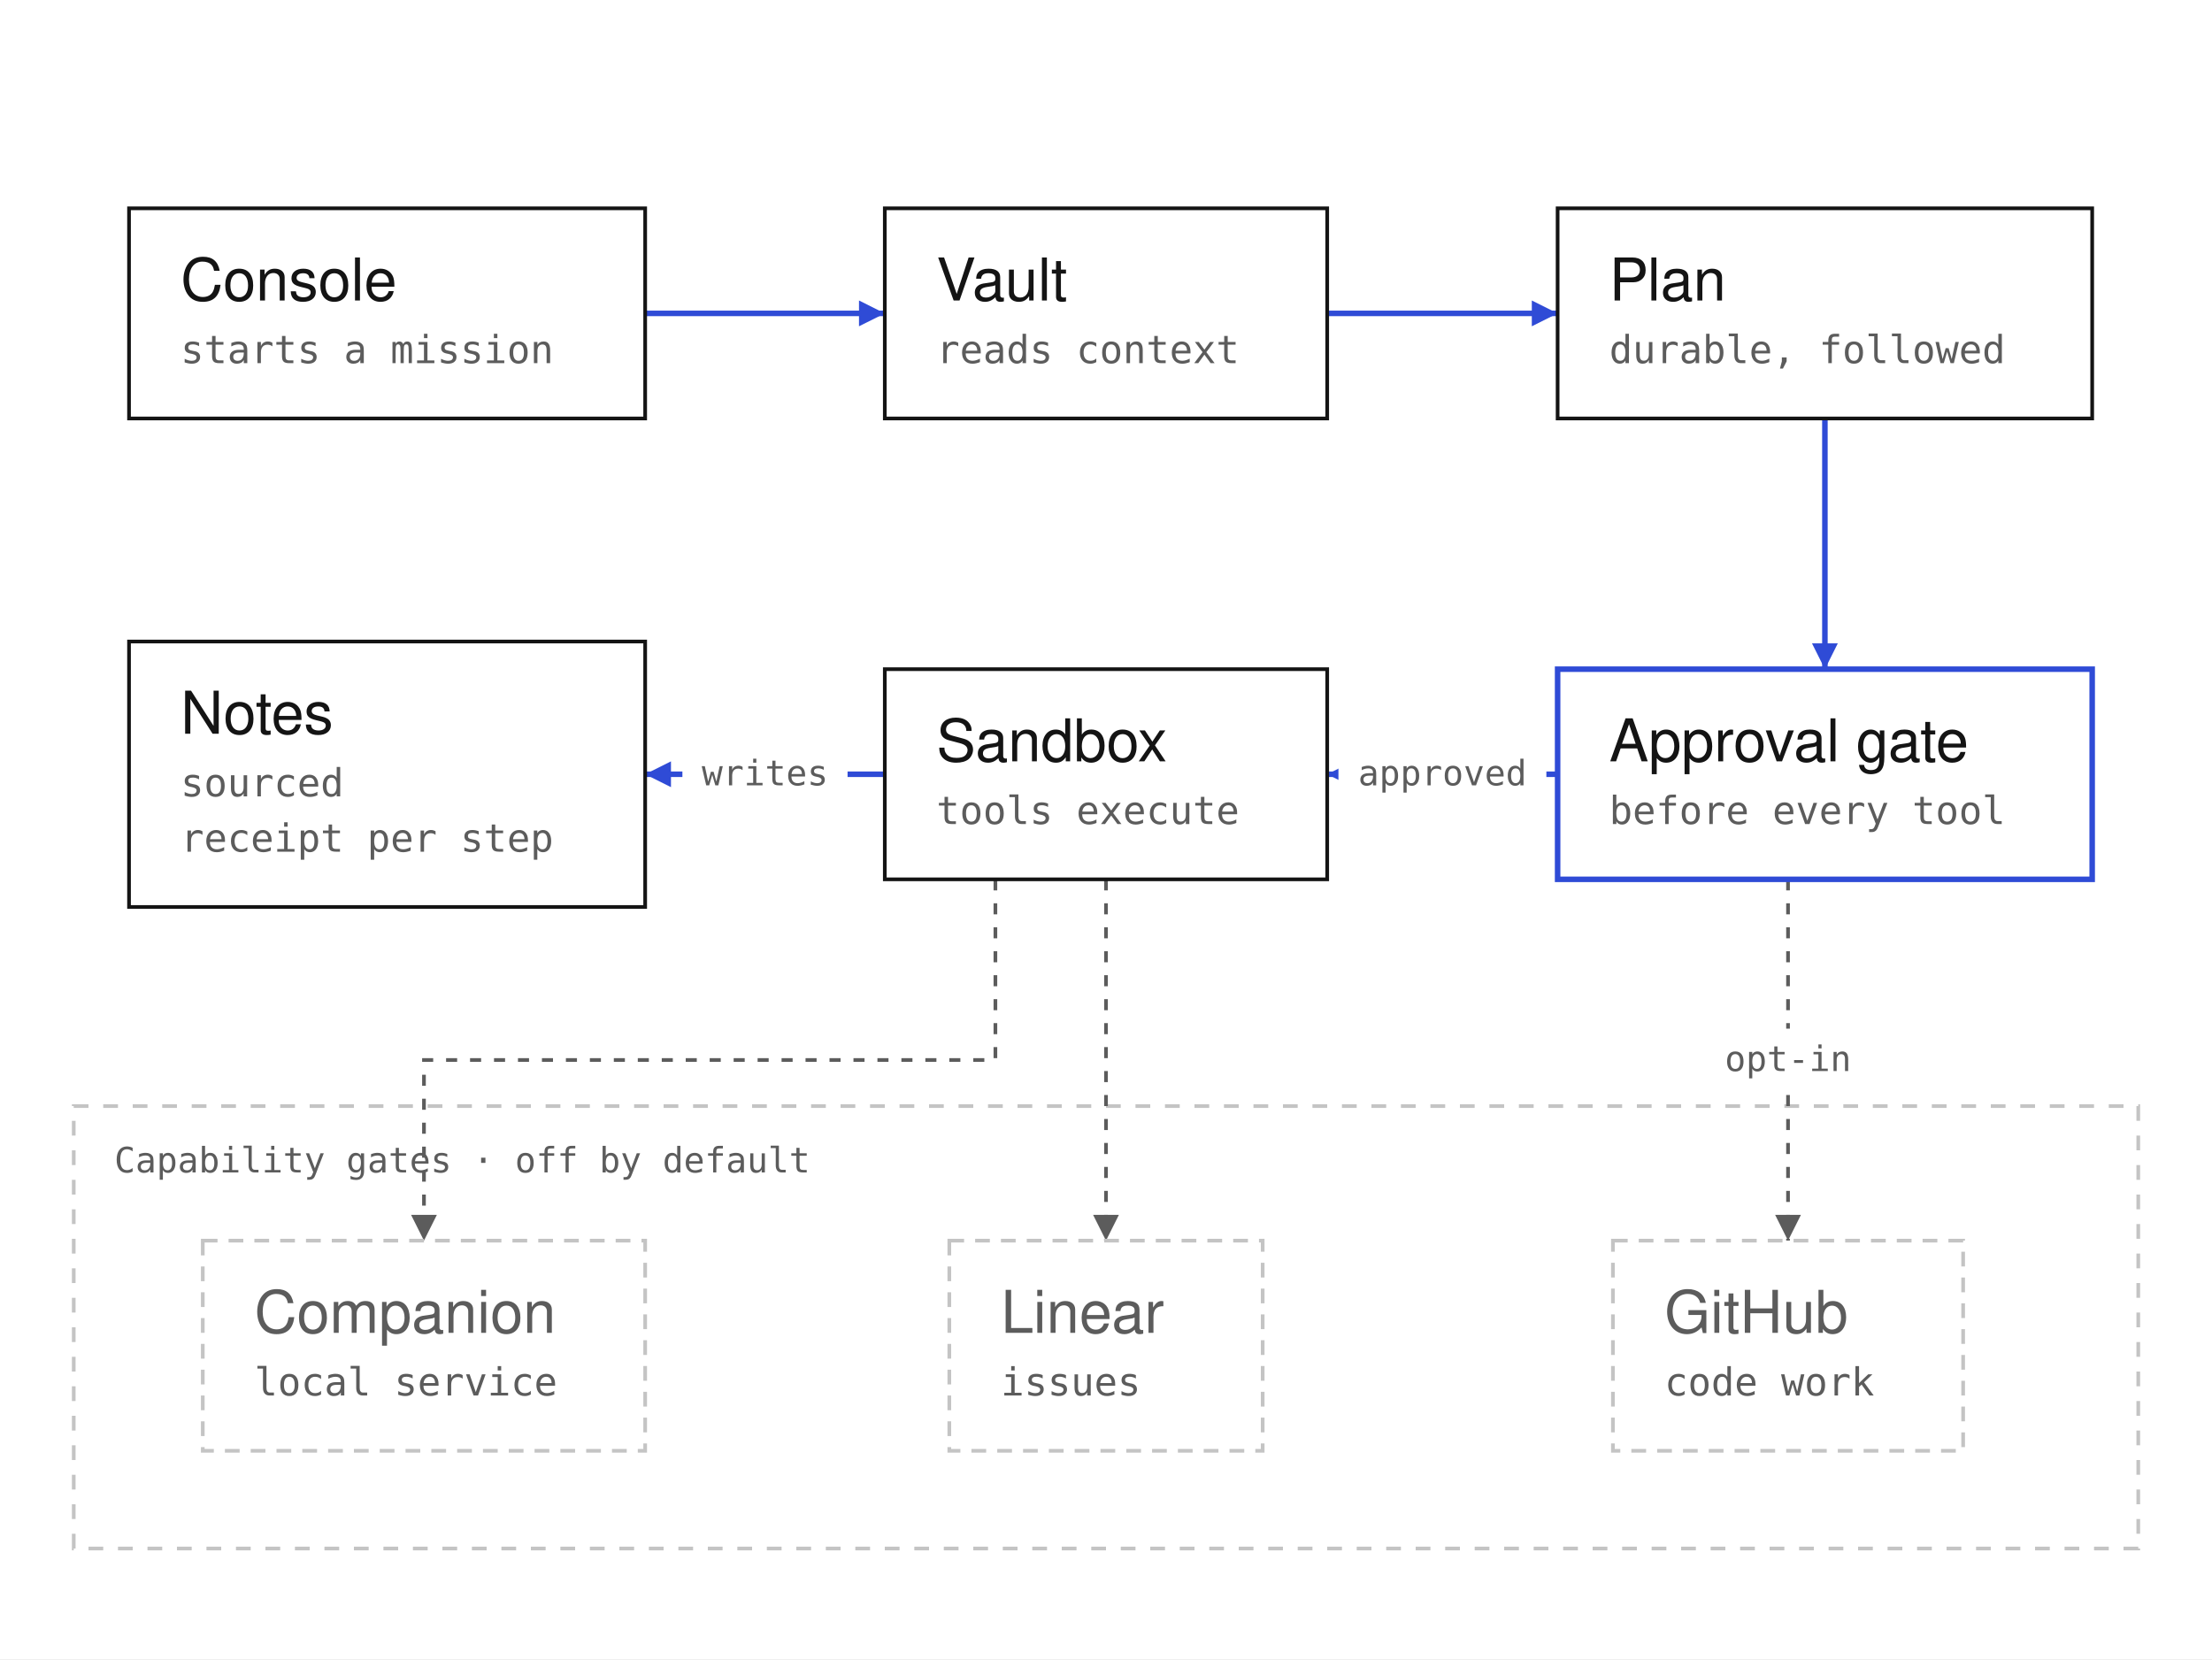
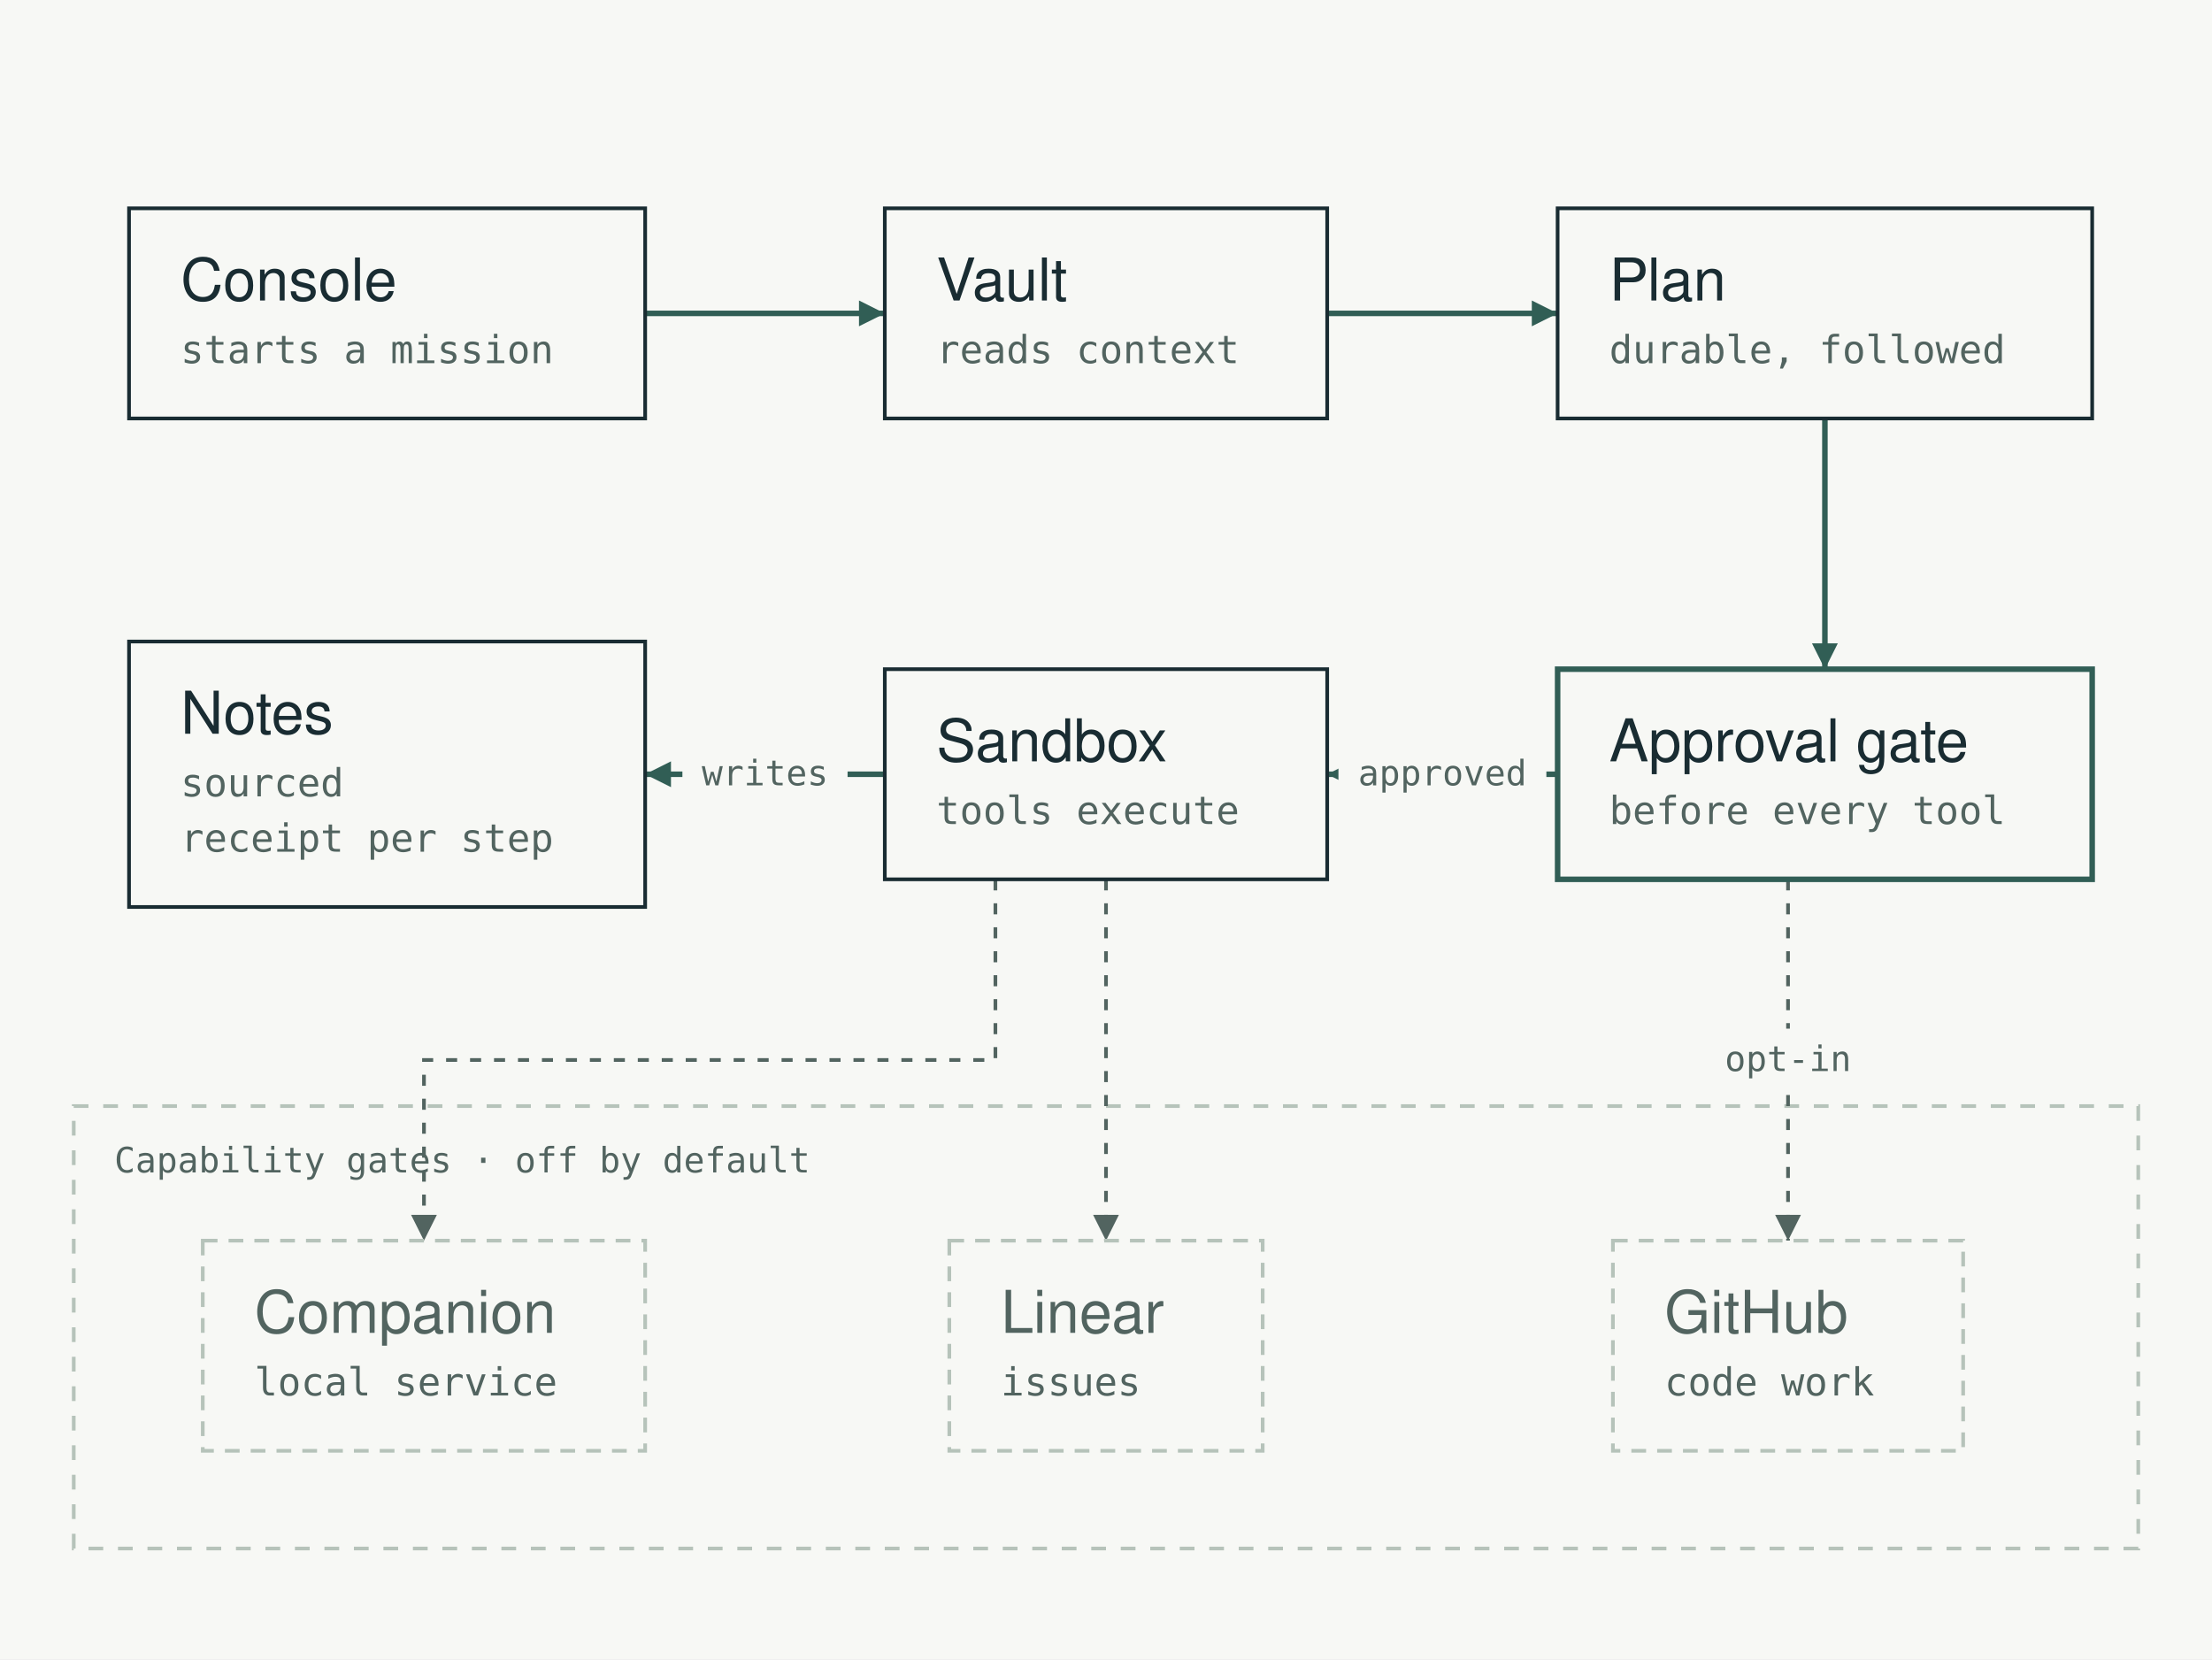
<svg xmlns="http://www.w3.org/2000/svg" viewBox="0 0 1200 900" role="img" aria-labelledby="obsidian-research-agent-title obsidian-research-agent-desc">
-   <rect width="1200" height="900" fill="#ffffff" />
-   <rect x="40" y="600" width="1120" height="240" fill="none" stroke="#c4c4c4" stroke-width="2" stroke-dasharray="8 8" />
-   <text x="62" y="636" fill="#5c5c5c" font-family="ui-monospace, Menlo, Consolas, monospace" font-size="19">Capability gates · off by default</text>
-   <path d="M 350 170 L 480 170" fill="none" stroke="#2f4bd6" stroke-width="3" />
-   <path d="M 480 170 L 466 177 L 466 163 Z" fill="#2f4bd6" />
-   <path d="M 720 170 L 845 170" fill="none" stroke="#2f4bd6" stroke-width="3" />
-   <path d="M 845 170 L 831 177 L 831 163 Z" fill="#2f4bd6" />
-   <path d="M 990 227 L 990 363" fill="none" stroke="#2f4bd6" stroke-width="3" />
-   <path d="M 990 363 L 983 349 L 997 349 Z" fill="#2f4bd6" />
-   <path d="M 845 420 L 720 420" fill="none" stroke="#2f4bd6" stroke-width="3" />
-   <path d="M 720 420 L 734 413 L 734 427 Z" fill="#2f4bd6" />
-   <rect x="726.1" y="403" width="112.8" height="34" fill="#ffffff" />
-   <text x="782.5" y="426" text-anchor="middle" fill="#5c5c5c" font-family="ui-monospace, Menlo, Consolas, monospace" font-size="19">approved</text>
-   <path d="M 480 420 L 350 420" fill="none" stroke="#2f4bd6" stroke-width="3" />
-   <path d="M 350 420 L 364 413 L 364 427 Z" fill="#2f4bd6" />
-   <rect x="370.2" y="403" width="89.6" height="34" fill="#ffffff" />
-   <text x="415" y="426" text-anchor="middle" fill="#5c5c5c" font-family="ui-monospace, Menlo, Consolas, monospace" font-size="19">writes</text>
-   <path d="M 970 477 L 970 673" fill="none" stroke="#5c5c5c" stroke-width="2" stroke-dasharray="6 7" />
-   <path d="M 970 673 L 963 659 L 977 659 Z" fill="#5c5c5c" />
-   <rect x="925.2" y="558" width="89.6" height="34" fill="#ffffff" />
-   <text x="970" y="581" text-anchor="middle" fill="#5c5c5c" font-family="ui-monospace, Menlo, Consolas, monospace" font-size="19">opt-in</text>
-   <path d="M 600 477 L 600 673" fill="none" stroke="#5c5c5c" stroke-width="2" stroke-dasharray="6 7" />
-   <path d="M 600 673 L 593 659 L 607 659 Z" fill="#5c5c5c" />
-   <path d="M 540 477 L 540 575 L 230 575 L 230 673" fill="none" stroke="#5c5c5c" stroke-width="2" stroke-dasharray="6 7" />
-   <path d="M 230 673 L 223 659 L 237 659 Z" fill="#5c5c5c" />
-   <rect x="70" y="113" width="280" height="114" fill="#ffffff" stroke="#141414" stroke-width="2" />
-   <text x="98" y="163" fill="#141414" font-family="'Helvetica Neue', Helvetica, Arial, sans-serif" font-size="32" font-weight="500">Console</text>
-   <text x="98" y="197" fill="#5c5c5c" font-family="ui-monospace, Menlo, Consolas, monospace" font-size="21">starts a mission</text>
-   <rect x="480" y="113" width="240" height="114" fill="#ffffff" stroke="#141414" stroke-width="2" />
-   <text x="508" y="163" fill="#141414" font-family="'Helvetica Neue', Helvetica, Arial, sans-serif" font-size="32" font-weight="500">Vault</text>
-   <text x="508" y="197" fill="#5c5c5c" font-family="ui-monospace, Menlo, Consolas, monospace" font-size="21">reads context</text>
-   <rect x="845" y="113" width="290" height="114" fill="#ffffff" stroke="#141414" stroke-width="2" />
-   <text x="873" y="163" fill="#141414" font-family="'Helvetica Neue', Helvetica, Arial, sans-serif" font-size="32" font-weight="500">Plan</text>
-   <text x="873" y="197" fill="#5c5c5c" font-family="ui-monospace, Menlo, Consolas, monospace" font-size="21">durable, followed</text>
-   <rect x="845" y="363" width="290" height="114" fill="#ffffff" stroke="#2f4bd6" stroke-width="3" />
-   <text x="873" y="413" fill="#141414" font-family="'Helvetica Neue', Helvetica, Arial, sans-serif" font-size="32" font-weight="500">Approval gate</text>
-   <text x="873" y="447" fill="#5c5c5c" font-family="ui-monospace, Menlo, Consolas, monospace" font-size="21">before every tool</text>
-   <rect x="480" y="363" width="240" height="114" fill="#ffffff" stroke="#141414" stroke-width="2" />
-   <text x="508" y="413" fill="#141414" font-family="'Helvetica Neue', Helvetica, Arial, sans-serif" font-size="32" font-weight="500">Sandbox</text>
-   <text x="508" y="447" fill="#5c5c5c" font-family="ui-monospace, Menlo, Consolas, monospace" font-size="21">tools execute</text>
-   <rect x="70" y="348" width="280" height="144" fill="#ffffff" stroke="#141414" stroke-width="2" />
-   <text x="98" y="398" fill="#141414" font-family="'Helvetica Neue', Helvetica, Arial, sans-serif" font-size="32" font-weight="500">Notes</text>
-   <text x="98" y="432" fill="#5c5c5c" font-family="ui-monospace, Menlo, Consolas, monospace" font-size="21">sourced</text>
-   <text x="98" y="462" fill="#5c5c5c" font-family="ui-monospace, Menlo, Consolas, monospace" font-size="21">receipt per step</text>
-   <rect x="110" y="673" width="240" height="114" fill="#ffffff" stroke="#c4c4c4" stroke-width="2" stroke-dasharray="8 6" />
-   <text x="138" y="723" fill="#5c5c5c" font-family="'Helvetica Neue', Helvetica, Arial, sans-serif" font-size="32" font-weight="500">Companion</text>
-   <text x="138" y="757" fill="#5c5c5c" font-family="ui-monospace, Menlo, Consolas, monospace" font-size="21">local service</text>
-   <rect x="515" y="673" width="170" height="114" fill="#ffffff" stroke="#c4c4c4" stroke-width="2" stroke-dasharray="8 6" />
-   <text x="543" y="723" fill="#5c5c5c" font-family="'Helvetica Neue', Helvetica, Arial, sans-serif" font-size="32" font-weight="500">Linear</text>
-   <text x="543" y="757" fill="#5c5c5c" font-family="ui-monospace, Menlo, Consolas, monospace" font-size="21">issues</text>
-   <rect x="875" y="673" width="190" height="114" fill="#ffffff" stroke="#c4c4c4" stroke-width="2" stroke-dasharray="8 6" />
-   <text x="903" y="723" fill="#5c5c5c" font-family="'Helvetica Neue', Helvetica, Arial, sans-serif" font-size="32" font-weight="500">GitHub</text>
-   <text x="903" y="757" fill="#5c5c5c" font-family="ui-monospace, Menlo, Consolas, monospace" font-size="21">code work</text>
+   <rect width="1200" height="900" fill="#f7f8f5" />
+   <rect x="40" y="600" width="1120" height="240" fill="none" stroke="#b6c3ba" stroke-width="2" stroke-dasharray="8 8" />
+   <text x="62" y="636" fill="#526460" font-family="ui-monospace, Menlo, Consolas, monospace" font-size="19">Capability gates · off by default</text>
+   <path d="M 350 170 L 480 170" fill="none" stroke="#315e55" stroke-width="3" />
+   <path d="M 480 170 L 466 177 L 466 163 Z" fill="#315e55" />
+   <path d="M 720 170 L 845 170" fill="none" stroke="#315e55" stroke-width="3" />
+   <path d="M 845 170 L 831 177 L 831 163 Z" fill="#315e55" />
+   <path d="M 990 227 L 990 363" fill="none" stroke="#315e55" stroke-width="3" />
+   <path d="M 990 363 L 983 349 L 997 349 Z" fill="#315e55" />
+   <path d="M 845 420 L 720 420" fill="none" stroke="#315e55" stroke-width="3" />
+   <path d="M 720 420 L 734 413 L 734 427 Z" fill="#315e55" />
+   <rect x="726.1" y="403" width="112.8" height="34" fill="#f7f8f5" />
+   <text x="782.5" y="426" text-anchor="middle" fill="#526460" font-family="ui-monospace, Menlo, Consolas, monospace" font-size="19">approved</text>
+   <path d="M 480 420 L 350 420" fill="none" stroke="#315e55" stroke-width="3" />
+   <path d="M 350 420 L 364 413 L 364 427 Z" fill="#315e55" />
+   <rect x="370.2" y="403" width="89.6" height="34" fill="#f7f8f5" />
+   <text x="415" y="426" text-anchor="middle" fill="#526460" font-family="ui-monospace, Menlo, Consolas, monospace" font-size="19">writes</text>
+   <path d="M 970 477 L 970 673" fill="none" stroke="#526460" stroke-width="2" stroke-dasharray="6 7" />
+   <path d="M 970 673 L 963 659 L 977 659 Z" fill="#526460" />
+   <rect x="925.2" y="558" width="89.6" height="34" fill="#f7f8f5" />
+   <text x="970" y="581" text-anchor="middle" fill="#526460" font-family="ui-monospace, Menlo, Consolas, monospace" font-size="19">opt-in</text>
+   <path d="M 600 477 L 600 673" fill="none" stroke="#526460" stroke-width="2" stroke-dasharray="6 7" />
+   <path d="M 600 673 L 593 659 L 607 659 Z" fill="#526460" />
+   <path d="M 540 477 L 540 575 L 230 575 L 230 673" fill="none" stroke="#526460" stroke-width="2" stroke-dasharray="6 7" />
+   <path d="M 230 673 L 223 659 L 237 659 Z" fill="#526460" />
+   <rect x="70" y="113" width="280" height="114" fill="#f7f8f5" stroke="#192c32" stroke-width="2" />
+   <text x="98" y="163" fill="#192c32" font-family="'Helvetica Neue', Helvetica, Arial, sans-serif" font-size="32" font-weight="500">Console</text>
+   <text x="98" y="197" fill="#526460" font-family="ui-monospace, Menlo, Consolas, monospace" font-size="21">starts a mission</text>
+   <rect x="480" y="113" width="240" height="114" fill="#f7f8f5" stroke="#192c32" stroke-width="2" />
+   <text x="508" y="163" fill="#192c32" font-family="'Helvetica Neue', Helvetica, Arial, sans-serif" font-size="32" font-weight="500">Vault</text>
+   <text x="508" y="197" fill="#526460" font-family="ui-monospace, Menlo, Consolas, monospace" font-size="21">reads context</text>
+   <rect x="845" y="113" width="290" height="114" fill="#f7f8f5" stroke="#192c32" stroke-width="2" />
+   <text x="873" y="163" fill="#192c32" font-family="'Helvetica Neue', Helvetica, Arial, sans-serif" font-size="32" font-weight="500">Plan</text>
+   <text x="873" y="197" fill="#526460" font-family="ui-monospace, Menlo, Consolas, monospace" font-size="21">durable, followed</text>
+   <rect x="845" y="363" width="290" height="114" fill="#f7f8f5" stroke="#315e55" stroke-width="3" />
+   <text x="873" y="413" fill="#192c32" font-family="'Helvetica Neue', Helvetica, Arial, sans-serif" font-size="32" font-weight="500">Approval gate</text>
+   <text x="873" y="447" fill="#526460" font-family="ui-monospace, Menlo, Consolas, monospace" font-size="21">before every tool</text>
+   <rect x="480" y="363" width="240" height="114" fill="#f7f8f5" stroke="#192c32" stroke-width="2" />
+   <text x="508" y="413" fill="#192c32" font-family="'Helvetica Neue', Helvetica, Arial, sans-serif" font-size="32" font-weight="500">Sandbox</text>
+   <text x="508" y="447" fill="#526460" font-family="ui-monospace, Menlo, Consolas, monospace" font-size="21">tools execute</text>
+   <rect x="70" y="348" width="280" height="144" fill="#f7f8f5" stroke="#192c32" stroke-width="2" />
+   <text x="98" y="398" fill="#192c32" font-family="'Helvetica Neue', Helvetica, Arial, sans-serif" font-size="32" font-weight="500">Notes</text>
+   <text x="98" y="432" fill="#526460" font-family="ui-monospace, Menlo, Consolas, monospace" font-size="21">sourced</text>
+   <text x="98" y="462" fill="#526460" font-family="ui-monospace, Menlo, Consolas, monospace" font-size="21">receipt per step</text>
+   <rect x="110" y="673" width="240" height="114" fill="#f7f8f5" stroke="#b6c3ba" stroke-width="2" stroke-dasharray="8 6" />
+   <text x="138" y="723" fill="#526460" font-family="'Helvetica Neue', Helvetica, Arial, sans-serif" font-size="32" font-weight="500">Companion</text>
+   <text x="138" y="757" fill="#526460" font-family="ui-monospace, Menlo, Consolas, monospace" font-size="21">local service</text>
+   <rect x="515" y="673" width="170" height="114" fill="#f7f8f5" stroke="#b6c3ba" stroke-width="2" stroke-dasharray="8 6" />
+   <text x="543" y="723" fill="#526460" font-family="'Helvetica Neue', Helvetica, Arial, sans-serif" font-size="32" font-weight="500">Linear</text>
+   <text x="543" y="757" fill="#526460" font-family="ui-monospace, Menlo, Consolas, monospace" font-size="21">issues</text>
+   <rect x="875" y="673" width="190" height="114" fill="#f7f8f5" stroke="#b6c3ba" stroke-width="2" stroke-dasharray="8 6" />
+   <text x="903" y="723" fill="#526460" font-family="'Helvetica Neue', Helvetica, Arial, sans-serif" font-size="32" font-weight="500">GitHub</text>
+   <text x="903" y="757" fill="#526460" font-family="ui-monospace, Menlo, Consolas, monospace" font-size="21">code work</text>
</svg>
